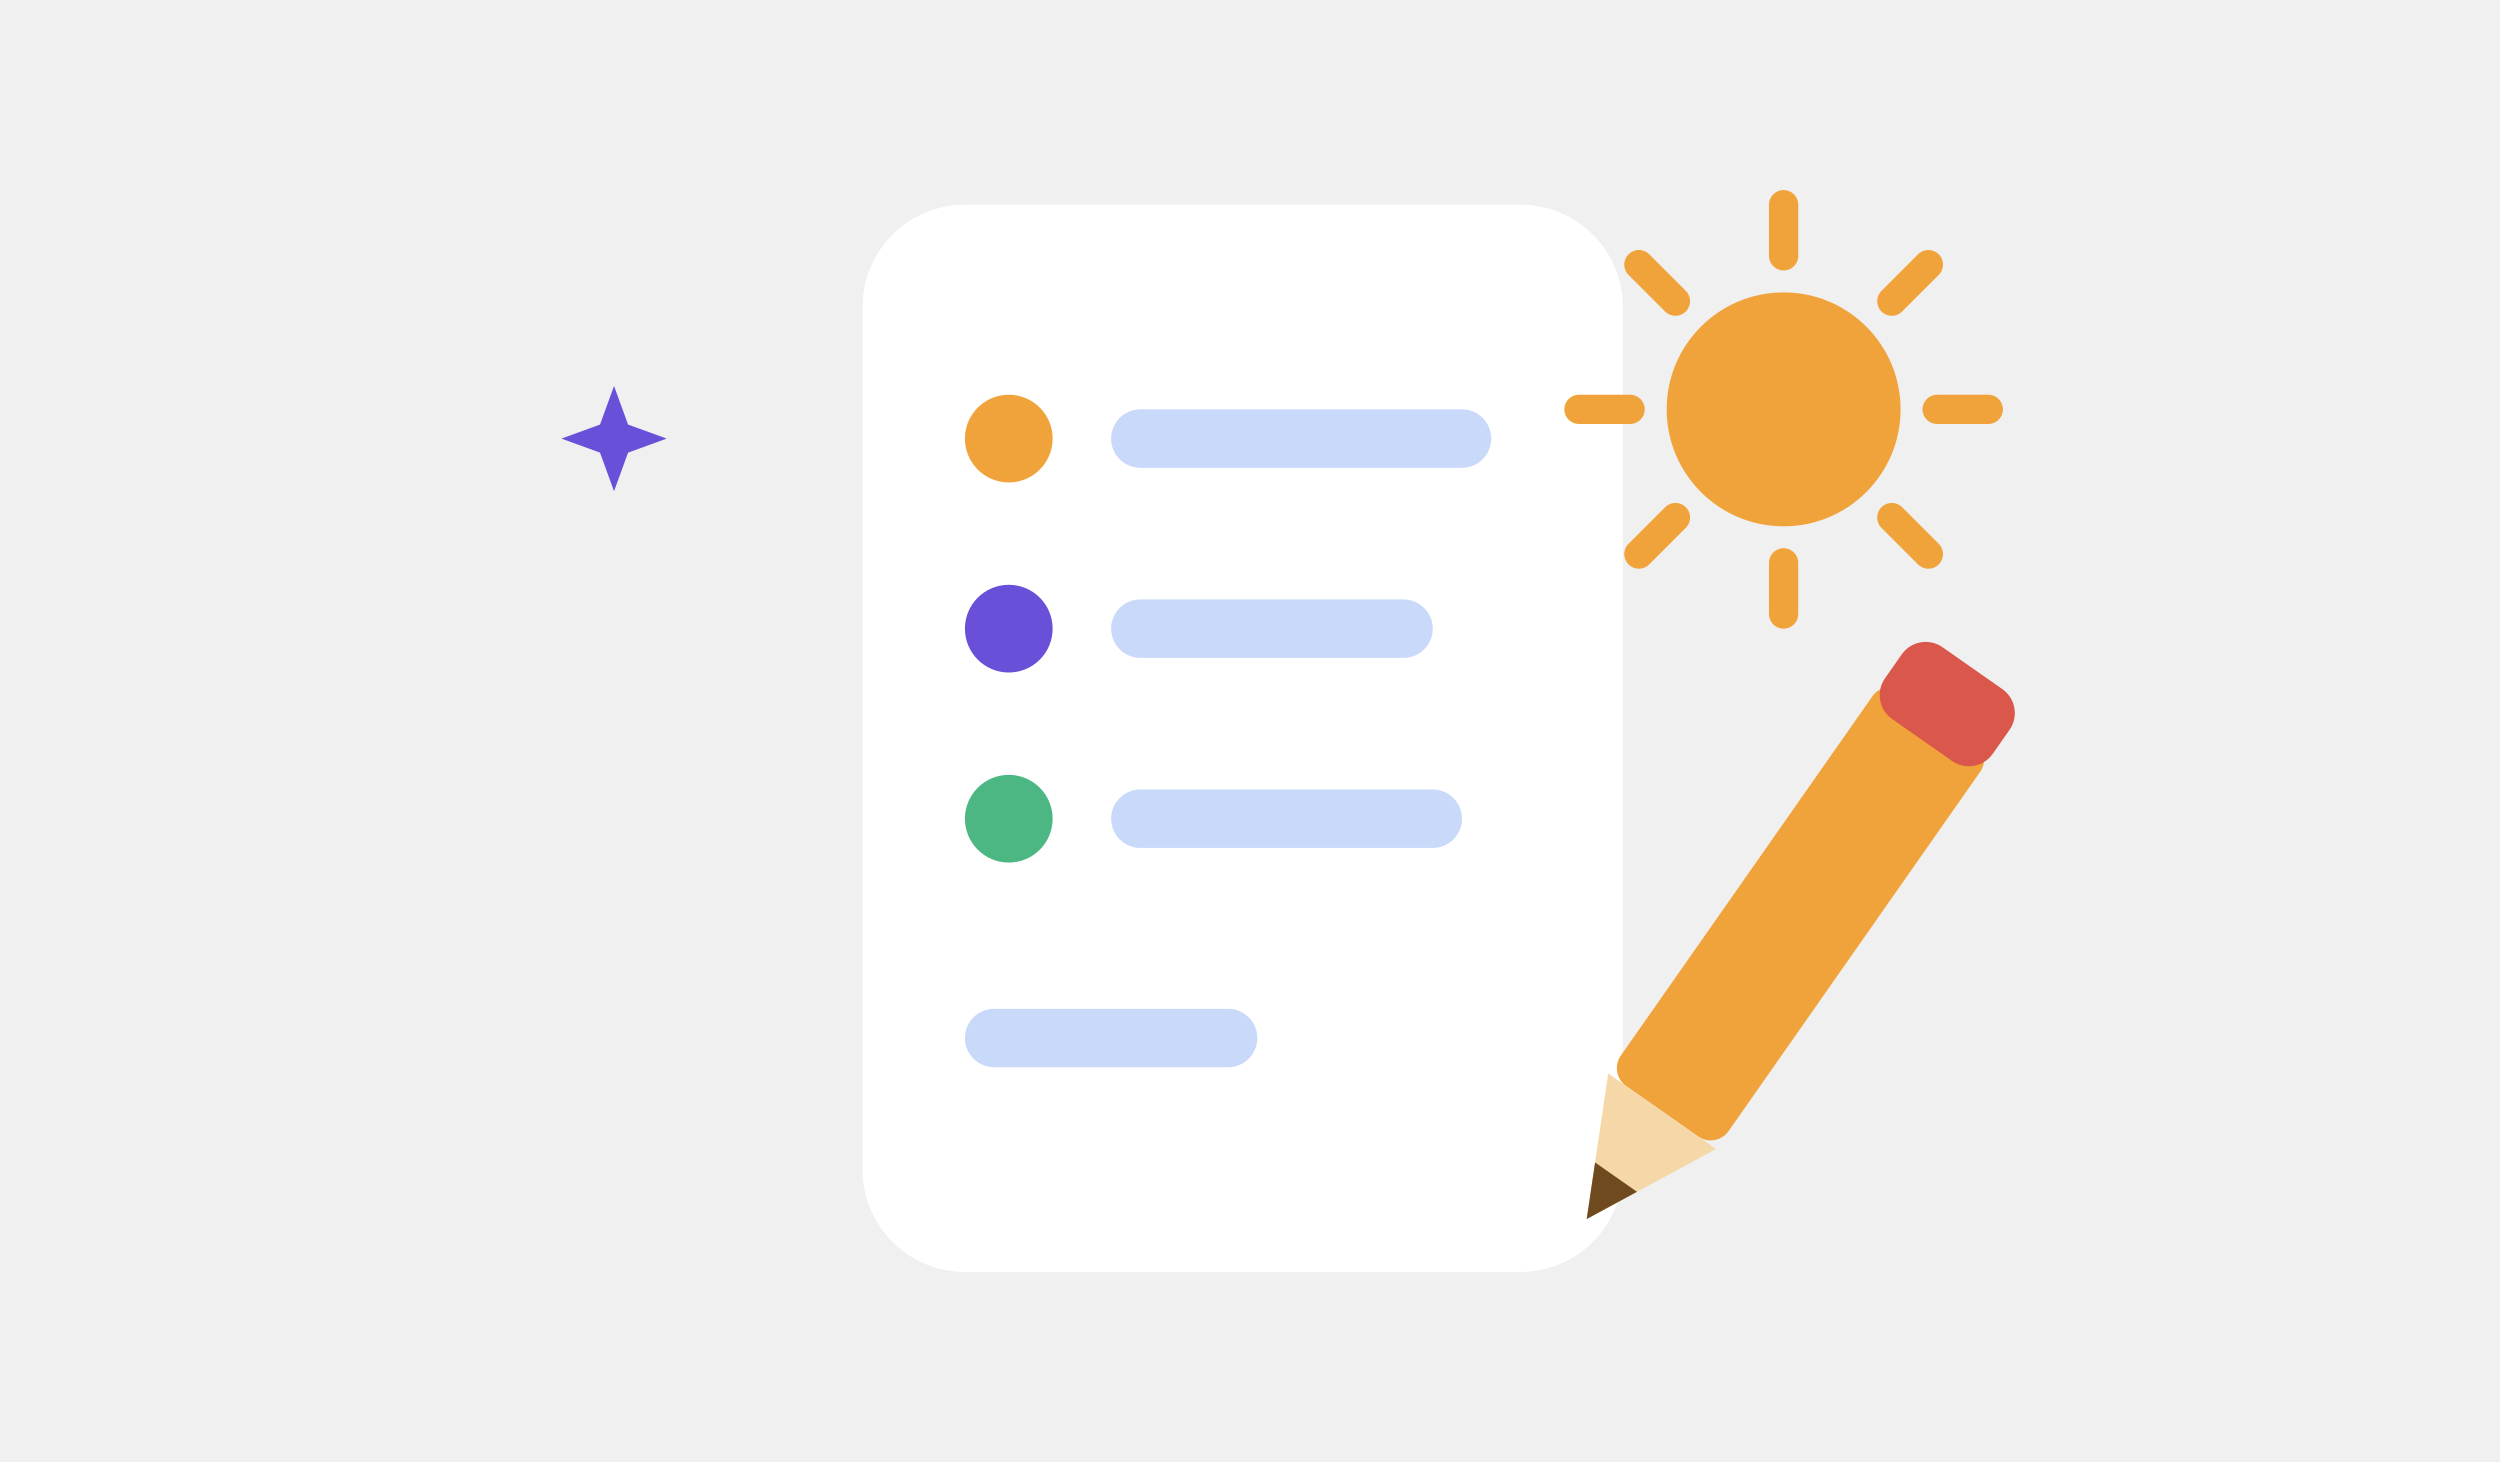
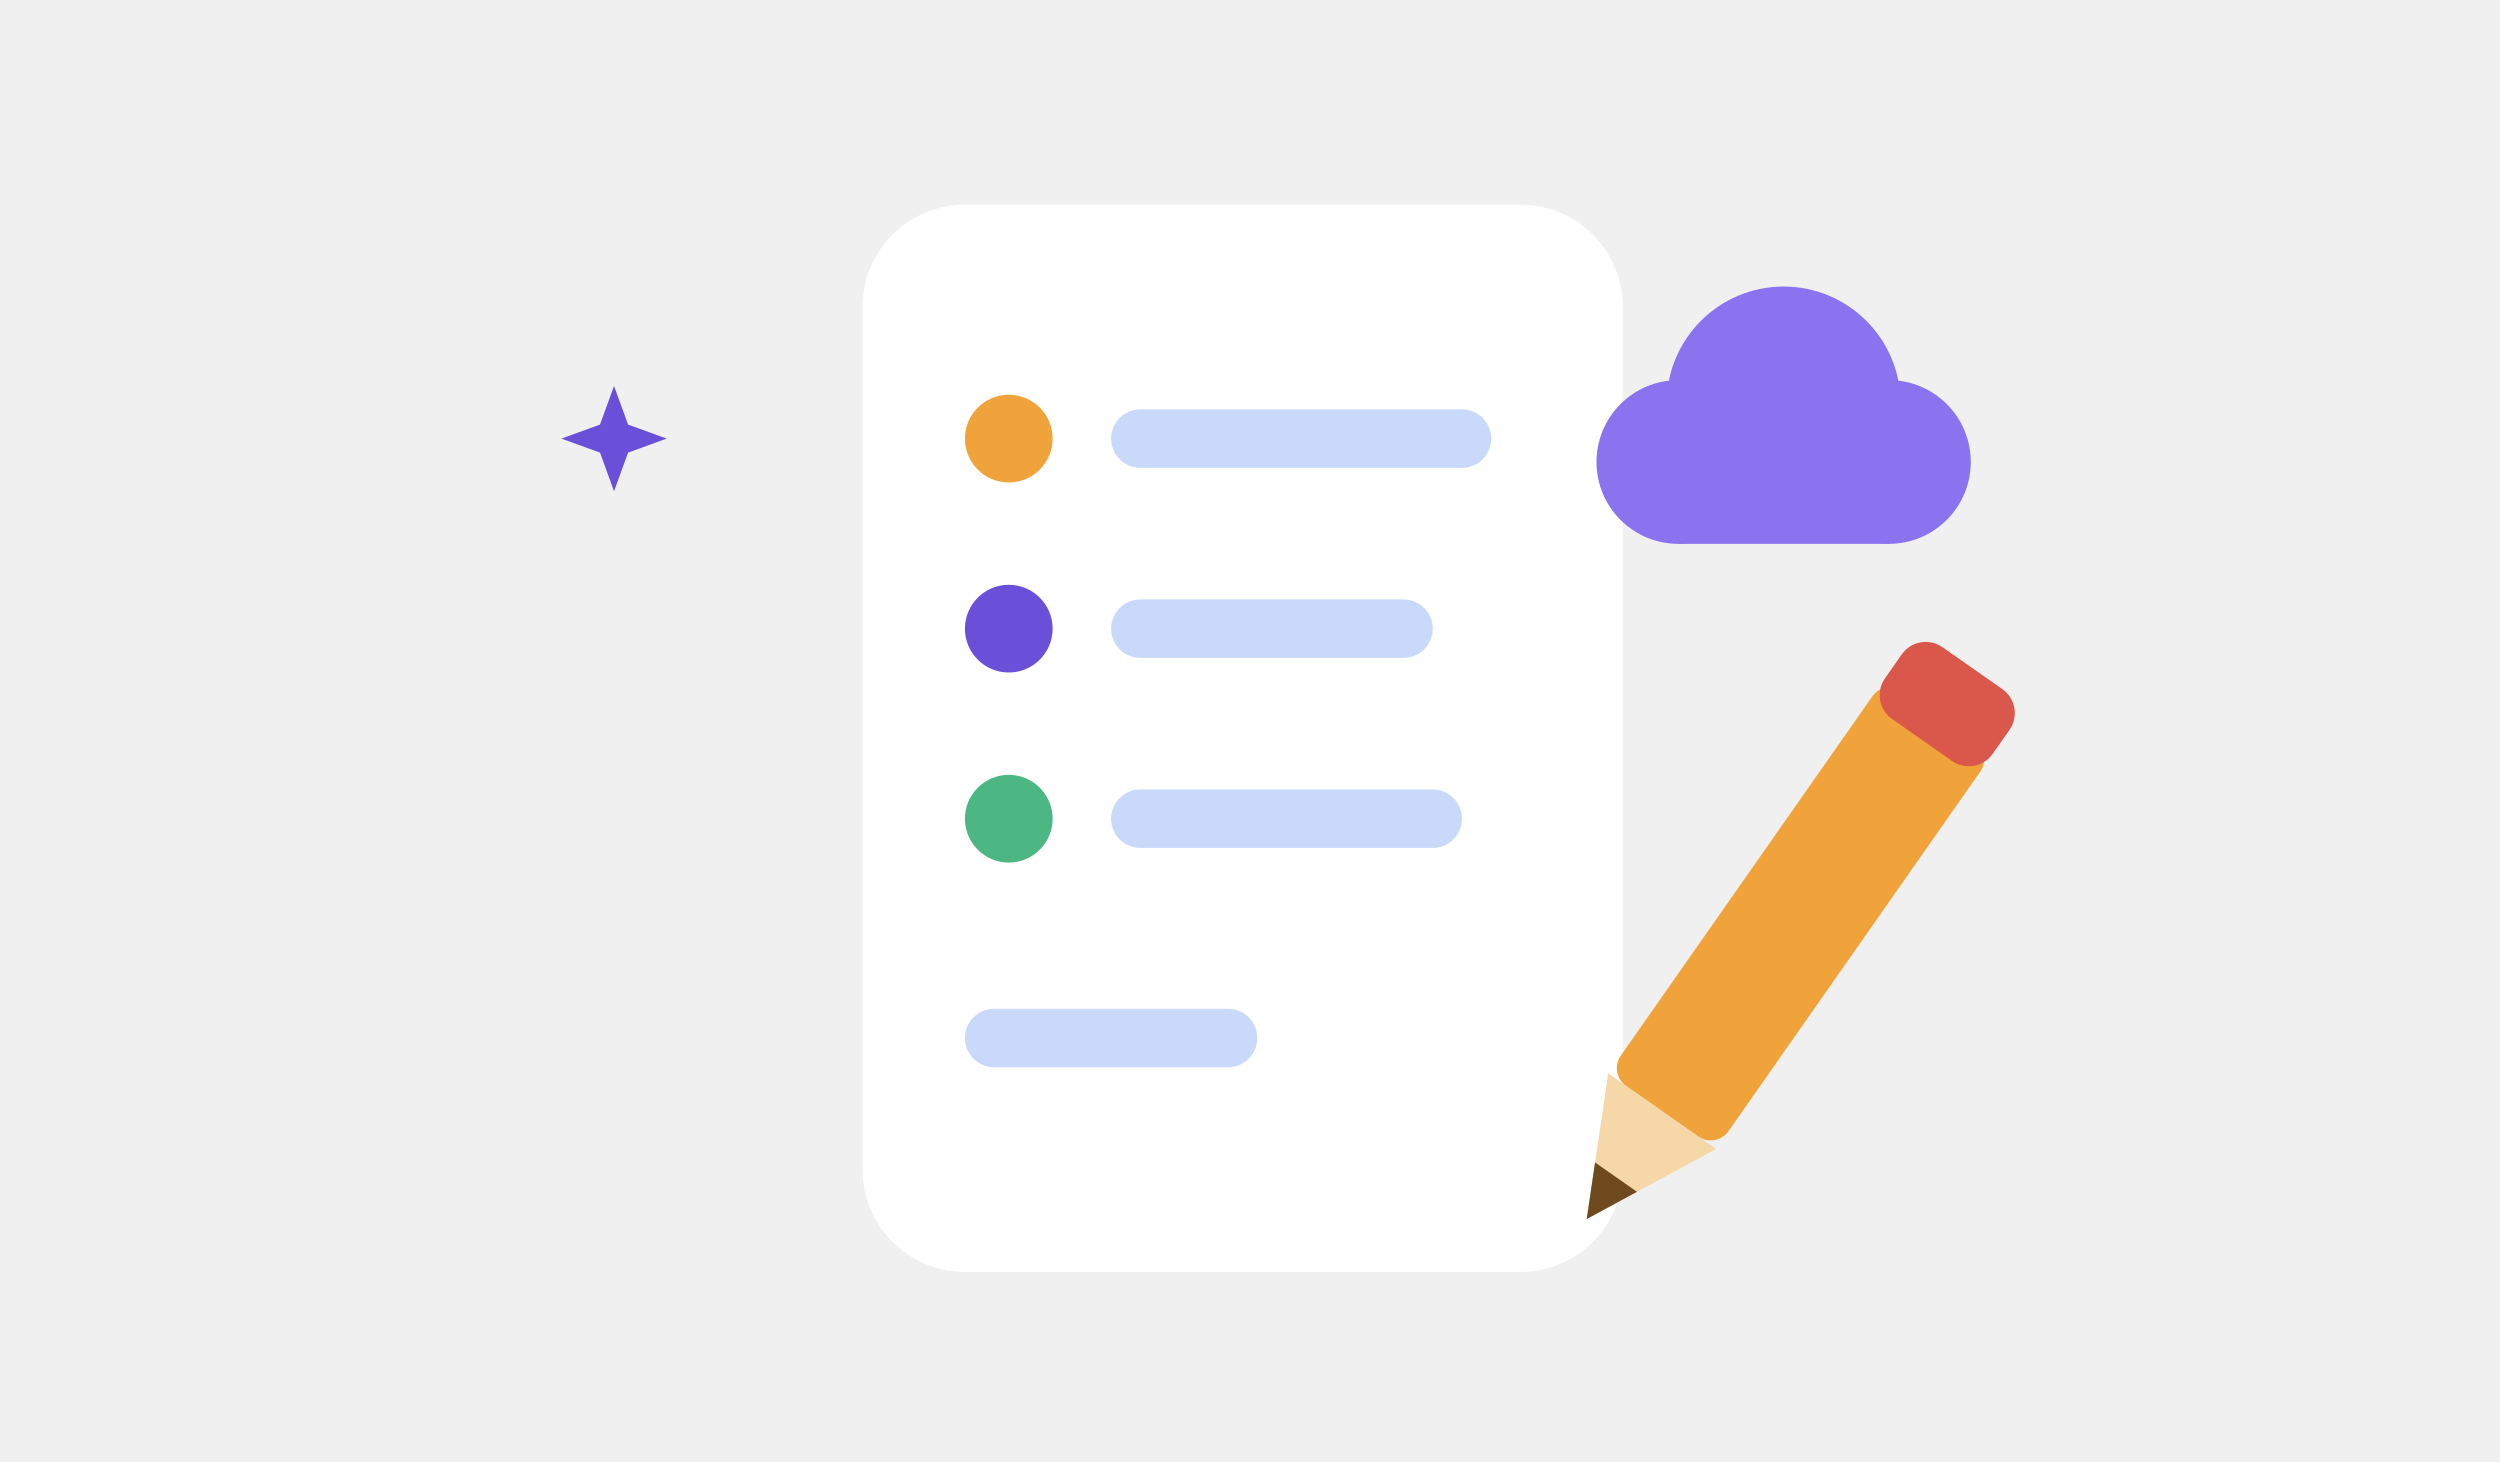
<svg xmlns="http://www.w3.org/2000/svg" width="342" height="200" viewBox="0 0 342 200">
  <rect x="118" y="28" width="104" height="146" rx="14" fill="#FFFFFF" />
  <circle cx="138" cy="60" r="6" fill="#F0A33A" />
  <circle cx="138" cy="86" r="6" fill="#6A4FD8" />
  <circle cx="138" cy="112" r="6" fill="#4CB782" />
  <rect x="152" y="56" width="52" height="8" rx="4.0" fill="#C9D9FA" />
  <rect x="152" y="82" width="44" height="8" rx="4.0" fill="#C9D9FA" />
  <rect x="152" y="108" width="48" height="8" rx="4.0" fill="#C9D9FA" />
  <rect x="132" y="138" width="40" height="8" rx="4.0" fill="#C9D9FA" />
-   <circle cx="244" cy="56" r="16" fill="#F0A33A" />
-   <path d="M265.0 56.0L272.0 56.0" stroke="#F0A33A" stroke-width="4" stroke-linecap="round" />
-   <path d="M258.8 70.8L263.8 75.8" stroke="#F0A33A" stroke-width="4" stroke-linecap="round" />
-   <path d="M244.0 77.0L244.0 84.0" stroke="#F0A33A" stroke-width="4" stroke-linecap="round" />
-   <path d="M229.2 70.8L224.2 75.8" stroke="#F0A33A" stroke-width="4" stroke-linecap="round" />
-   <path d="M223.0 56.0L216.0 56.0" stroke="#F0A33A" stroke-width="4" stroke-linecap="round" />
-   <path d="M229.2 41.2L224.2 36.2" stroke="#F0A33A" stroke-width="4" stroke-linecap="round" />
-   <path d="M244.0 35.0L244.0 28.0" stroke="#F0A33A" stroke-width="4" stroke-linecap="round" />
-   <path d="M258.8 41.2L263.8 36.2" stroke="#F0A33A" stroke-width="4" stroke-linecap="round" />
+   <circle cx="229.6" cy="63.2" r="11.2" fill="#8A73EE" />
+   <circle cx="244" cy="55.2" r="16.0" fill="#8A73EE" />
+   <circle cx="258.4" cy="63.2" r="11.2" fill="#8A73EE" />
+   <rect x="229.6" y="61.6" width="28.8" height="12.8" fill="#8A73EE" />
  <g transform="translate(240 134) rotate(35)">
    <rect x="-9" y="-44" width="18" height="66" rx="3" fill="#F0A33A" />
    <rect x="-9" y="-52" width="18" height="12" rx="4" fill="#D9574B" />
    <path d="M-9 22 L0 40 L9 22z" fill="#F5D7A8" />
    <path d="M-3.5 33 L0 40 L3.5 33z" fill="#6E4A1E" />
  </g>
  <path d="M84 52.8l1.92 5.28 5.28 1.92 -5.28 1.92 -1.92 5.28 -1.92 -5.28 -5.28 -1.92 5.28 -1.92z" fill="#6A4FD8" />
</svg>
